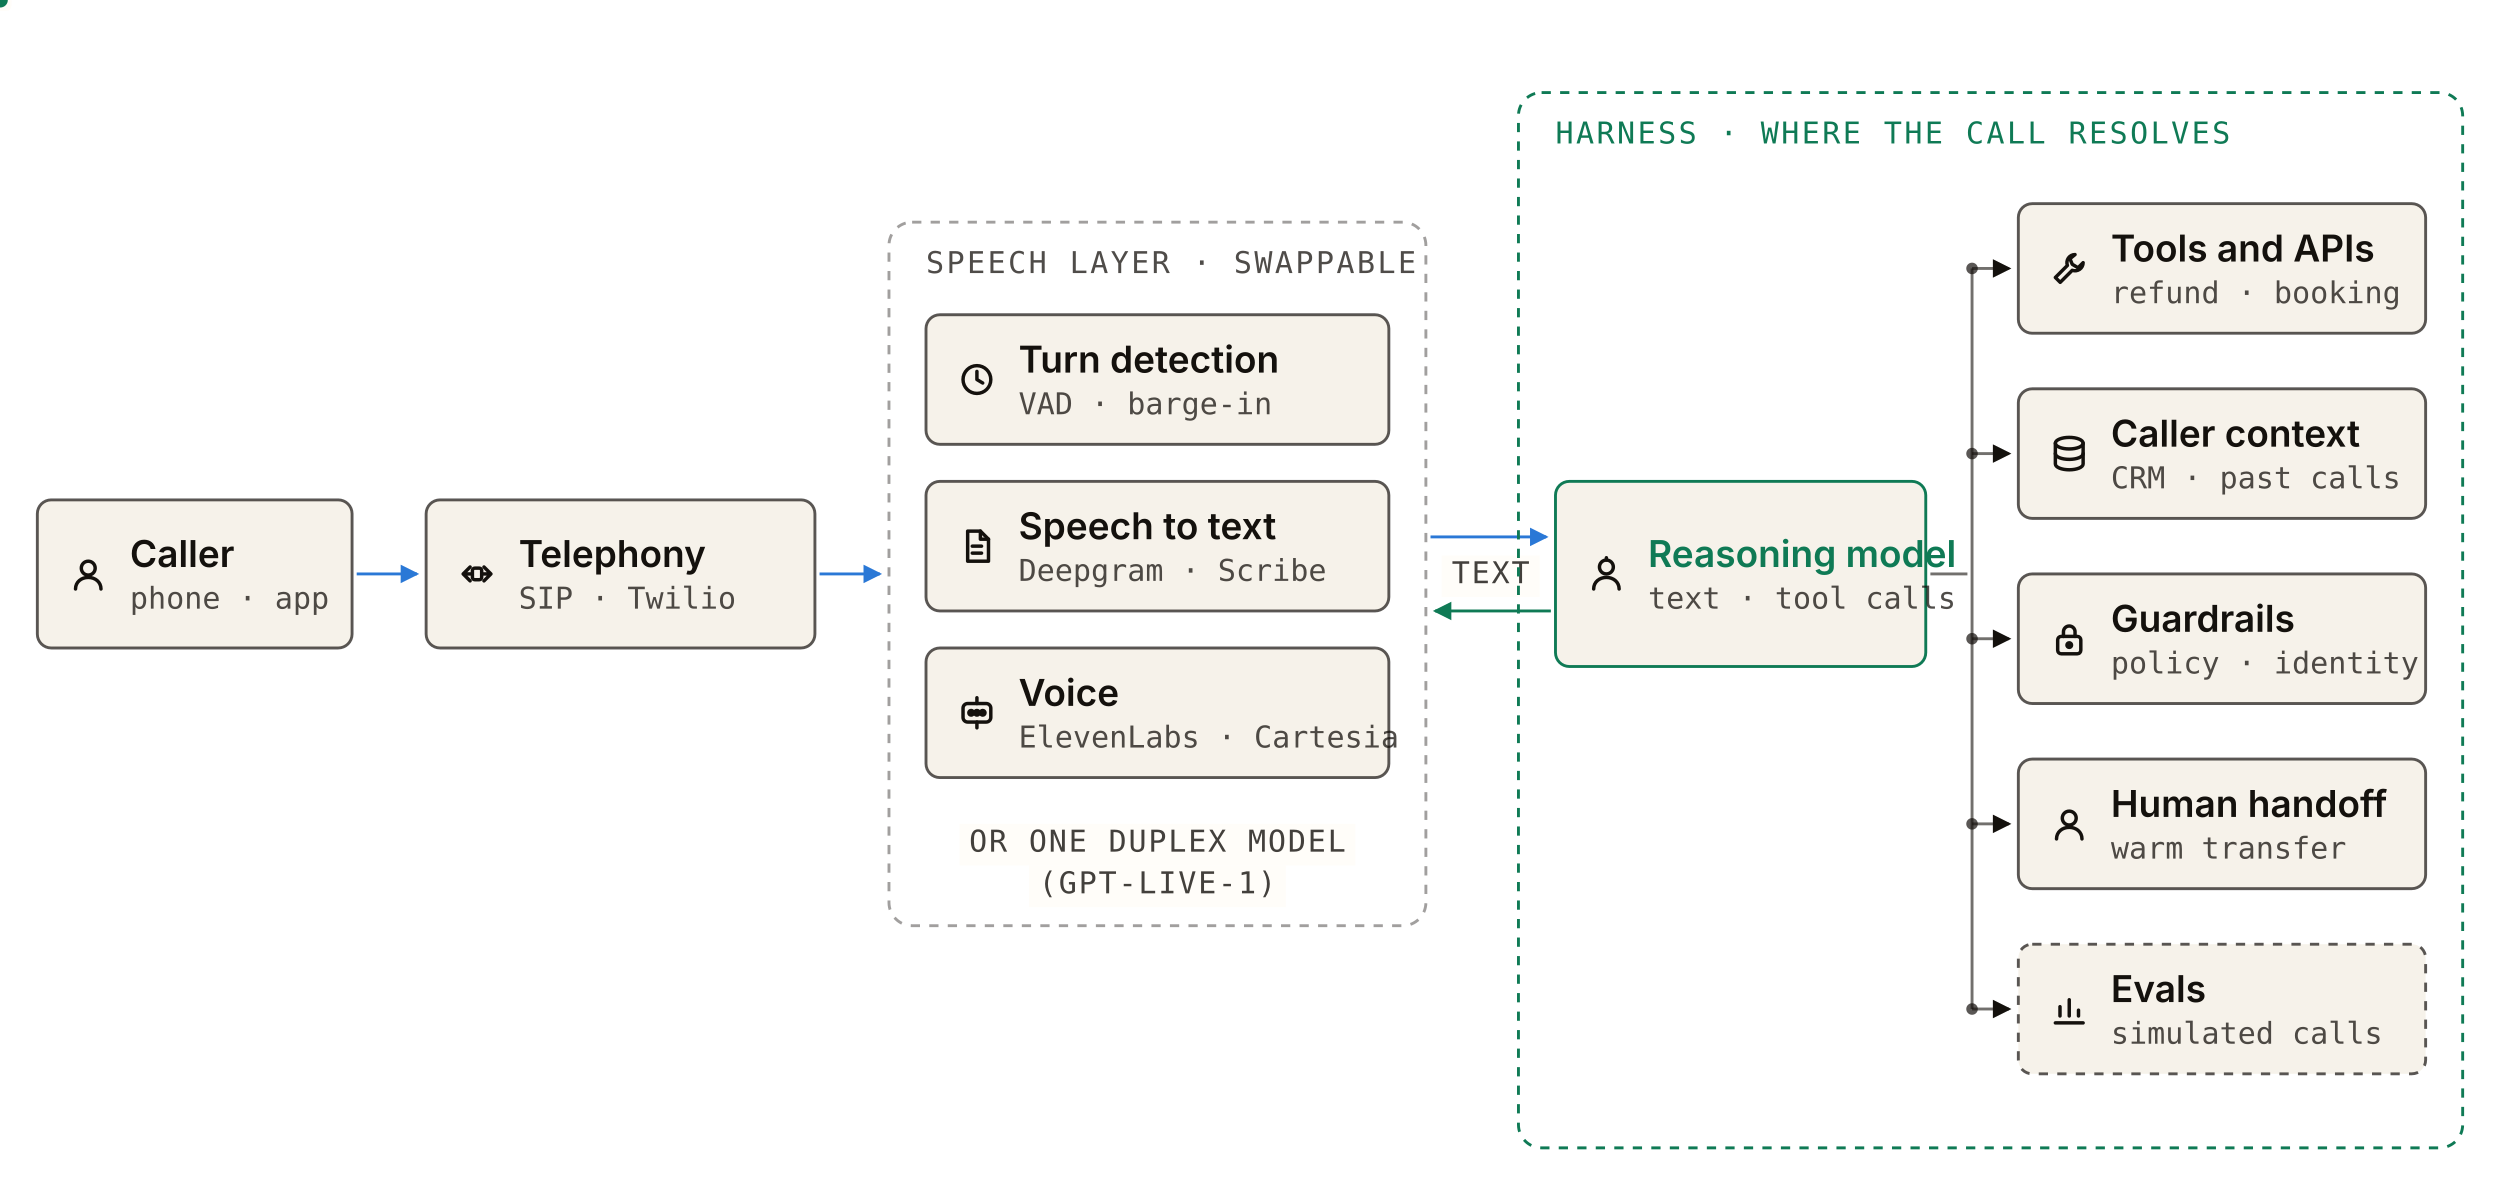
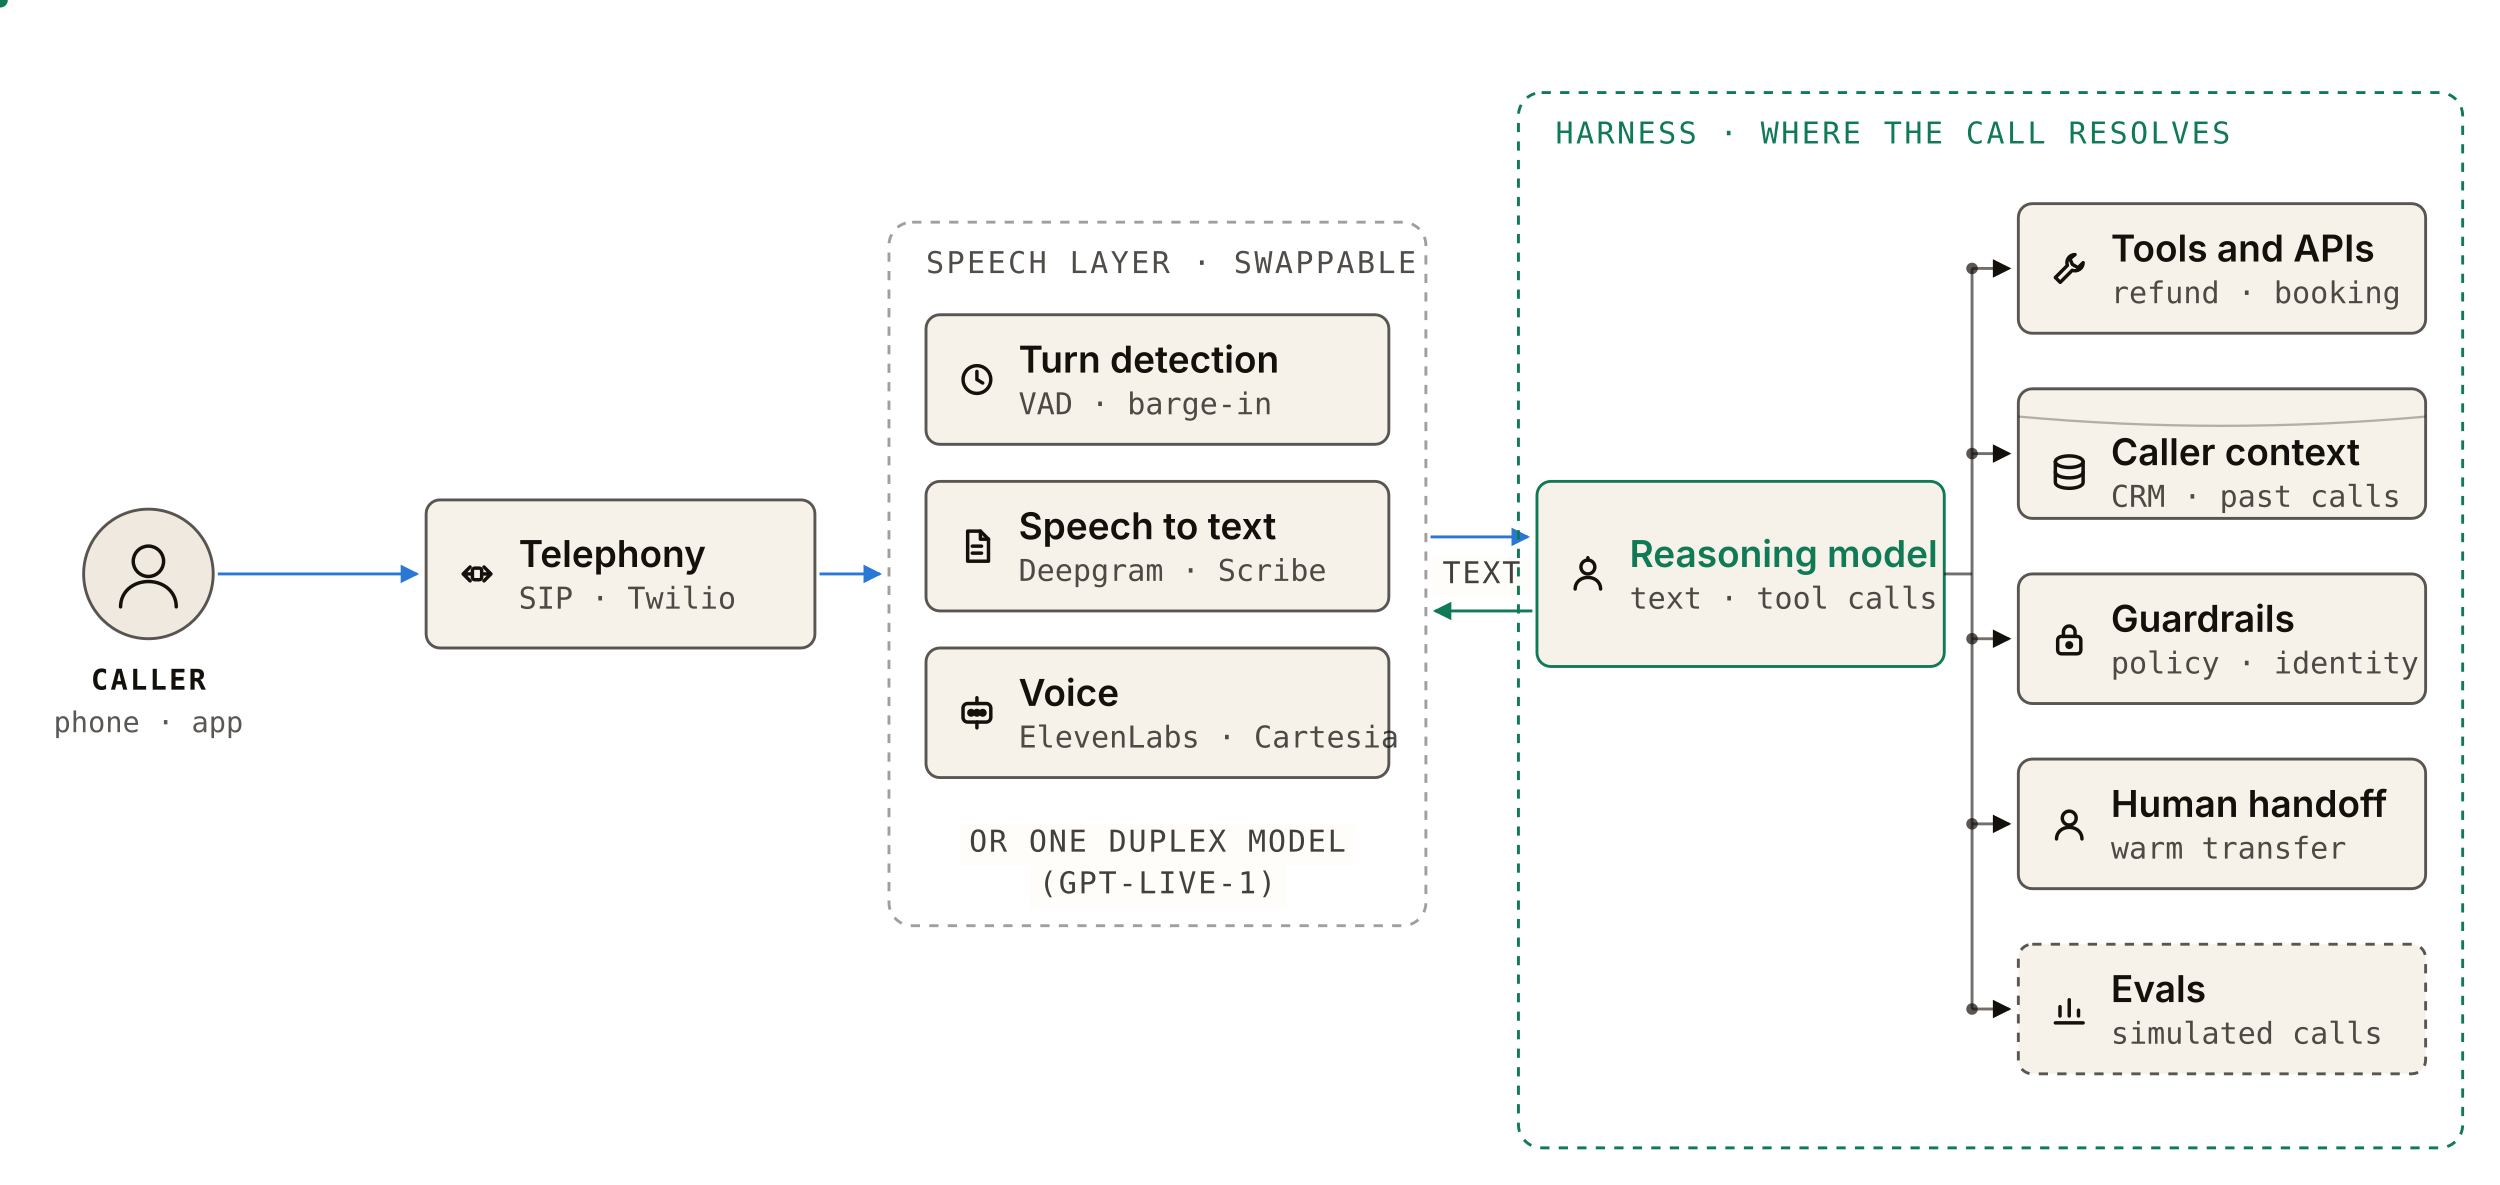
<svg xmlns="http://www.w3.org/2000/svg" viewBox="0 0 1080 512" width="960" height="455" color="#14110d" font-family="ui-sans-serif, system-ui, -apple-system, 'Segoe UI', Inter, Helvetica, Arial, sans-serif" role="img" aria-label="A production voice agent. The caller reaches telephony over the phone network or an app, then a speech layer handles turn detection and barge-in, speech to text, and the voice; one duplex model such as GPT-Live-1 can replace all three. The speech layer passes text to a reasoning model inside the harness. The reasoning model reaches five harness parts: tools and APIs that issue the refund or book the slot, caller context from the CRM and past calls, guardrails for policy and identity checks, a warm handoff to a human, and evals that replay simulated calls against the whole thing.">
  <style>text{user-select:none}</style>
  <g transform="translate(0,0)">
    <defs>
      <marker id="vh-head" markerWidth="8" markerHeight="8" refX="7" refY="4" orient="auto-start-reverse" markerUnits="userSpaceOnUse">
        <path d="M0,0 L8,4 L0,8 z" fill="currentColor" />
      </marker>
      <marker id="vh-head-accent" markerWidth="8" markerHeight="8" refX="7" refY="4" orient="auto-start-reverse" markerUnits="userSpaceOnUse">
        <path d="M0,0 L8,4 L0,8 z" fill="#0f7a55" />
      </marker>
      <marker id="vh-head-request" markerWidth="8" markerHeight="8" refX="7" refY="4" orient="auto-start-reverse" markerUnits="userSpaceOnUse">
        <path d="M0,0 L8,4 L0,8 z" fill="#2a78d6" />
      </marker>
      <marker id="vh-head-response" markerWidth="8" markerHeight="8" refX="7" refY="4" orient="auto-start-reverse" markerUnits="userSpaceOnUse">
        <path d="M0,0 L8,4 L0,8 z" fill="#0f7a55" />
      </marker>
      <marker id="vh-head-change" markerWidth="8" markerHeight="8" refX="7" refY="4" orient="auto-start-reverse" markerUnits="userSpaceOnUse">
        <path d="M0,0 L8,4 L0,8 z" fill="#eb6834" />
      </marker>
    </defs>
-     <g data-uipack="node">
-       <rect x="16" y="216" width="136" height="64" rx="6" fill="#f6f2ea" stroke="currentColor" stroke-opacity="0.7" stroke-width="1.25" />
-       <path class="uipack__touch-target" d="M 16 216 h 136 v 64 h -136 Z" fill="transparent" stroke="none" aria-hidden="true" />
-       <g transform="translate(30, 240)" fill="none" stroke="currentColor" stroke-width="1.5" stroke-linecap="round" stroke-linejoin="round">
+     <g data-uipack="actor">
+       <circle cx="64" cy="248" r="28" fill="#efe9df" stroke="currentColor" stroke-opacity="0.7" stroke-width="1.25" />
+       <g transform="translate(46.5, 230.5) scale(2.1875)" fill="none" stroke="currentColor" stroke-width="0.686" stroke-linecap="round" stroke-linejoin="round" aria-hidden="true">
        <circle cx="8" cy="5.5" r="3" />
        <path d="M2.5 14.5c0-3 2.5-5 5.5-5s5.5 2 5.5 5" />
      </g>
-       <text x="56" y="245" text-anchor="start" font-size="16" font-weight="600" fill="currentColor">Caller</text>
-       <text x="56" y="263" text-anchor="start" font-size="13" font-family="ui-monospace, SFMono-Regular, Menlo, Consolas, monospace" fill="currentColor" fill-opacity="0.75">phone · app</text>
-     </g>
-     <path data-uipack="connector" data-kind="request" d="M154,248 L180,248" fill="none" stroke="#2a78d6" stroke-opacity="1" stroke-width="1.25" marker-end="url(#vh-head-request)" />
+       <text x="64" y="298" text-anchor="middle" font-family="ui-monospace, SFMono-Regular, Menlo, Consolas, monospace" font-size="12.375" font-weight="700" letter-spacing=".08em" fill="currentColor">CALLER</text>
+       <text x="64" y="316.375" text-anchor="middle" font-family="ui-monospace, SFMono-Regular, Menlo, Consolas, monospace" font-size="12.375" fill="currentColor" fill-opacity="0.7">phone · app</text>
+     </g>
+     <path data-uipack="connector" data-kind="request" d="M94,248 L180,248" fill="none" stroke="#2a78d6" stroke-opacity="1" stroke-width="1.25" marker-end="url(#vh-head-request)" />
    <g data-uipack="packet" data-kind="request">
      <g>
        <rect x="-4" y="-4" width="8" height="8" rx="1.5" fill="#2a78d6" stroke="#fffdf9" stroke-width="1.5" />
        <animateTransform attributeName="transform" type="scale" dur="1.4s" begin="0s" repeatCount="indefinite" calcMode="spline" values="0;1.2;1;1;0" keyTimes="0;0.12;0.2;0.8;1" keySplines="0.2 0.9 0.3 1;0.4 0 0.6 1;0 0 1 1;0.6 0 0.9 0.4" />
      </g>
-       <animateMotion dur="1.4s" begin="0s" repeatCount="indefinite" path="M158,248 L172,248" calcMode="linear" />
+       <animateMotion dur="1.4s" begin="0s" repeatCount="indefinite" path="M98,248 L172,248" calcMode="linear" />
    </g>
    <g data-uipack="node">
      <rect x="184" y="216" width="168" height="64" rx="6" fill="#f6f2ea" stroke="currentColor" stroke-opacity="0.7" stroke-width="1.25" />
      <path class="uipack__touch-target" d="M 184 216 h 168 v 64 h -168 Z" fill="transparent" stroke="none" aria-hidden="true" />
      <g transform="translate(198, 240)" fill="none" stroke="currentColor" stroke-width="1.5" stroke-linecap="round" stroke-linejoin="round">
        <path d="M2 8h12M2 8l3-3M2 8l3 3M14 8l-3-3M14 8l-3 3" />
        <rect x="6" y="5.5" width="4" height="5" rx="1" fill="#f6f2ea" />
      </g>
      <text x="224" y="245" text-anchor="start" font-size="16" font-weight="600" fill="currentColor">Telephony</text>
      <text x="224" y="263" text-anchor="start" font-size="13" font-family="ui-monospace, SFMono-Regular, Menlo, Consolas, monospace" fill="currentColor" fill-opacity="0.75">SIP · Twilio</text>
    </g>
    <path data-uipack="connector" data-kind="request" d="M354,248 L380,248" fill="none" stroke="#2a78d6" stroke-opacity="1" stroke-width="1.25" marker-end="url(#vh-head-request)" />
    <g data-uipack="group">
      <g class="uipack__group-frame">
        <rect x="384" y="96" width="232" height="304" rx="10" fill="none" stroke="currentColor" stroke-opacity="0.4" stroke-width="1.25" stroke-dasharray="4 4" />
        <text x="400" y="118" font-size="13" font-family="ui-monospace, SFMono-Regular, Menlo, Consolas, monospace" letter-spacing=".08em" fill="currentColor" fill-opacity="0.75">SPEECH LAYER · SWAPPABLE</text>
      </g>
      <g data-uipack="node">
        <rect x="400" y="136" width="200" height="56" rx="6" fill="#f6f2ea" stroke="currentColor" stroke-opacity="0.7" stroke-width="1.25" />
        <path class="uipack__touch-target" d="M 400 136 h 200 v 56 h -200 Z" fill="transparent" stroke="none" aria-hidden="true" />
        <g transform="translate(414, 156)" fill="none" stroke="currentColor" stroke-width="1.5" stroke-linecap="round" stroke-linejoin="round">
          <circle cx="8" cy="8" r="6" />
          <path d="M8 4.5V8l2.5 1.5" />
        </g>
        <text x="440" y="161" text-anchor="start" font-size="16" font-weight="600" fill="currentColor">Turn detection</text>
        <text x="440" y="179" text-anchor="start" font-size="13" font-family="ui-monospace, SFMono-Regular, Menlo, Consolas, monospace" fill="currentColor" fill-opacity="0.75">VAD · barge-in</text>
      </g>
      <g data-uipack="node">
        <rect x="400" y="208" width="200" height="56" rx="6" fill="#f6f2ea" stroke="currentColor" stroke-opacity="0.7" stroke-width="1.25" />
        <path class="uipack__touch-target" d="M 400 208 h 200 v 56 h -200 Z" fill="transparent" stroke="none" aria-hidden="true" />
        <g transform="translate(414, 228)" fill="none" stroke="currentColor" stroke-width="1.5" stroke-linecap="round" stroke-linejoin="round">
          <path d="M4 1.5h5.5L13 5v9.5H4z" />
          <path d="M9.5 1.5V5H13M6 8h4M6 11h4" />
        </g>
        <text x="440" y="233" text-anchor="start" font-size="16" font-weight="600" fill="currentColor">Speech to text</text>
        <text x="440" y="251" text-anchor="start" font-size="13" font-family="ui-monospace, SFMono-Regular, Menlo, Consolas, monospace" fill="currentColor" fill-opacity="0.75">Deepgram · Scribe</text>
      </g>
      <g data-uipack="node">
        <rect x="400" y="280" width="200" height="56" rx="6" fill="#f6f2ea" stroke="currentColor" stroke-opacity="0.7" stroke-width="1.25" />
        <path class="uipack__touch-target" d="M 400 280 h 200 v 56 h -200 Z" fill="transparent" stroke="none" aria-hidden="true" />
        <g transform="translate(414, 300)" fill="none" stroke="currentColor" stroke-width="1.5" stroke-linecap="round" stroke-linejoin="round">
          <rect x="2" y="4" width="12" height="8" rx="2" />
          <circle cx="5.5" cy="8" r="1" fill="currentColor" />
          <circle cx="8" cy="8" r="1" fill="currentColor" />
          <circle cx="10.5" cy="8" r="1" fill="currentColor" />
          <path d="M8 1.5V4M8 12v2.5" />
        </g>
        <text x="440" y="305" text-anchor="start" font-size="16" font-weight="600" fill="currentColor">Voice</text>
        <text x="440" y="323" text-anchor="start" font-size="13" font-family="ui-monospace, SFMono-Regular, Menlo, Consolas, monospace" fill="currentColor" fill-opacity="0.75">ElevenLabs · Cartesia</text>
      </g>
      <g data-uipack="label">
        <rect x="414.49" y="356" width="171.02" height="18" fill="#fffdf9" />
        <text x="500" y="368" text-anchor="middle" font-size="13" font-family="ui-monospace, SFMono-Regular, Menlo, Consolas, monospace" letter-spacing=".06em" fill="currentColor" fill-opacity="0.8">OR ONE DUPLEX MODEL</text>
      </g>
      <g data-uipack="label">
        <rect x="444.52" y="374" width="110.96" height="18" fill="#fffdf9" />
        <text x="500" y="386" text-anchor="middle" font-size="13" font-family="ui-monospace, SFMono-Regular, Menlo, Consolas, monospace" letter-spacing=".06em" fill="currentColor" fill-opacity="0.8">(GPT-LIVE-1)</text>
      </g>
    </g>
-     <path data-uipack="connector" data-kind="request" d="M618,232 L668,232" fill="none" stroke="#2a78d6" stroke-opacity="1" stroke-width="1.25" marker-end="url(#vh-head-request)" />
+     <path data-uipack="connector" data-kind="request" d="M618,232 L660,232" fill="none" stroke="#2a78d6" stroke-opacity="1" stroke-width="1.25" marker-end="url(#vh-head-request)" />
    <g data-uipack="packet" data-kind="request">
      <g>
        <rect x="-4" y="-4" width="8" height="8" rx="1.5" fill="#2a78d6" stroke="#fffdf9" stroke-width="1.5" />
        <animateTransform attributeName="transform" type="scale" dur="1.4s" begin="-0.7s" repeatCount="indefinite" calcMode="spline" values="0;1.2;1;1;0" keyTimes="0;0.12;0.2;0.8;1" keySplines="0.2 0.9 0.3 1;0.4 0 0.6 1;0 0 1 1;0.6 0 0.9 0.4" />
      </g>
-       <animateMotion dur="1.4s" begin="-0.7s" repeatCount="indefinite" path="M622,232 L660,232" calcMode="linear" />
-     </g>
-     <path data-uipack="connector" data-kind="response" d="M670,264 L620,264" fill="none" stroke="#0f7a55" stroke-opacity="1" stroke-width="1.25" marker-end="url(#vh-head-response)" />
+       <animateMotion dur="1.4s" begin="-0.7s" repeatCount="indefinite" path="M622,232 L652,232" calcMode="linear" />
+     </g>
+     <path data-uipack="connector" data-kind="response" d="M662,264 L620,264" fill="none" stroke="#0f7a55" stroke-opacity="1" stroke-width="1.25" marker-end="url(#vh-head-response)" />
    <g data-uipack="packet" data-kind="response">
      <g>
        <circle cx="0" cy="0" r="4" fill="#0f7a55" stroke="#fffdf9" stroke-width="1.5" />
        <animateTransform attributeName="transform" type="scale" dur="1.4s" begin="-0.3s" repeatCount="indefinite" calcMode="spline" values="0;1.2;1;1;0" keyTimes="0;0.12;0.2;0.8;1" keySplines="0.2 0.9 0.3 1;0.4 0 0.6 1;0 0 1 1;0.6 0 0.9 0.4" />
      </g>
-       <animateMotion dur="1.4s" begin="-0.3s" repeatCount="indefinite" path="M666,264 L628,264" calcMode="linear" />
+       <animateMotion dur="1.4s" begin="-0.3s" repeatCount="indefinite" path="M658,264 L628,264" calcMode="linear" />
    </g>
    <g data-uipack="label">
-       <rect x="622.84" y="240" width="42.32" height="18" fill="#fffdf9" />
-       <text x="644" y="252" text-anchor="middle" font-size="13" font-family="ui-monospace, SFMono-Regular, Menlo, Consolas, monospace" letter-spacing=".06em" fill="currentColor" fill-opacity="0.8">TEXT</text>
+       <rect x="618.84" y="240" width="42.32" height="18" fill="#fffdf9" />
+       <text x="640" y="252" text-anchor="middle" font-size="13" font-family="ui-monospace, SFMono-Regular, Menlo, Consolas, monospace" letter-spacing=".06em" fill="currentColor" fill-opacity="0.8">TEXT</text>
    </g>
    <g data-uipack="group">
      <g class="uipack__group-frame">
        <rect x="656" y="40" width="408" height="456" rx="10" fill="none" stroke="#0f7a55" stroke-opacity="1" stroke-width="1.25" stroke-dasharray="4 4" />
        <text x="672" y="62" font-size="13" font-family="ui-monospace, SFMono-Regular, Menlo, Consolas, monospace" letter-spacing=".08em" fill="#0f7a55" fill-opacity="1">HARNESS · WHERE THE CALL RESOLVES</text>
      </g>
      <g data-uipack="node">
-         <rect x="672" y="208" width="160" height="80" rx="6" fill="#f6f2ea" stroke="#0f7a55" stroke-opacity="1" stroke-width="1.25" />
-         <path class="uipack__touch-target" d="M 672 208 h 160 v 80 h -160 Z" fill="transparent" stroke="none" aria-hidden="true" />
-         <g transform="translate(686, 240)" fill="none" stroke="currentColor" stroke-width="1.5" stroke-linecap="round" stroke-linejoin="round">
+         <rect x="664" y="208" width="176" height="80" rx="6" fill="#f6f2ea" stroke="#0f7a55" stroke-opacity="1" stroke-width="1.25" />
+         <path class="uipack__touch-target" d="M 664 208 h 176 v 80 h -176 Z" fill="transparent" stroke="none" aria-hidden="true" />
+         <g transform="translate(678, 240)" fill="none" stroke="currentColor" stroke-width="1.5" stroke-linecap="round" stroke-linejoin="round">
          <circle cx="8" cy="5" r="3" />
          <path d="M2.5 14.5c0-3 2.5-5 5.5-5s5.5 2 5.5 5" />
          <path d="M8 1v1" />
        </g>
-         <text x="712" y="245" text-anchor="start" font-size="16" font-weight="600" fill="#0f7a55">Reasoning model</text>
-         <text x="712" y="263" text-anchor="start" font-size="13" font-family="ui-monospace, SFMono-Regular, Menlo, Consolas, monospace" fill="currentColor" fill-opacity="0.75">text · tool calls</text>
-       </g>
-       <path data-uipack="connector" d="M834,248 L850,248" fill="none" stroke="currentColor" stroke-opacity="0.6" stroke-width="1.25" />
+         <text x="704" y="245" text-anchor="start" font-size="16" font-weight="600" fill="#0f7a55">Reasoning model</text>
+         <text x="704" y="263" text-anchor="start" font-size="13" font-family="ui-monospace, SFMono-Regular, Menlo, Consolas, monospace" fill="currentColor" fill-opacity="0.75">text · tool calls</text>
+       </g>
+       <path data-uipack="connector" d="M840,248 L852,248" fill="none" stroke="currentColor" stroke-opacity="0.6" stroke-width="1.25" />
      <g data-uipack="bus">
        <path data-uipack="connector" d="M852,116 L852,436" fill="none" stroke="currentColor" stroke-opacity="0.6" stroke-width="1.25" />
        <path data-uipack="connector" d="M852,116 L868,116" fill="none" stroke="currentColor" stroke-opacity="0.6" stroke-width="1.25" marker-end="url(#vh-head)" />
        <path data-uipack="connector" d="M852,196 L868,196" fill="none" stroke="currentColor" stroke-opacity="0.6" stroke-width="1.25" marker-end="url(#vh-head)" />
        <path data-uipack="connector" d="M852,276 L868,276" fill="none" stroke="currentColor" stroke-opacity="0.6" stroke-width="1.25" marker-end="url(#vh-head)" />
        <path data-uipack="connector" d="M852,356 L868,356" fill="none" stroke="currentColor" stroke-opacity="0.6" stroke-width="1.25" marker-end="url(#vh-head)" />
        <path data-uipack="connector" d="M852,436 L868,436" fill="none" stroke="currentColor" stroke-opacity="0.6" stroke-width="1.25" marker-end="url(#vh-head)" />
        <circle data-uipack="junction" cx="852" cy="116" r="2.5" fill="currentColor" fill-opacity="0.7" />
        <circle data-uipack="junction" cx="852" cy="196" r="2.5" fill="currentColor" fill-opacity="0.7" />
        <circle data-uipack="junction" cx="852" cy="276" r="2.5" fill="currentColor" fill-opacity="0.7" />
        <circle data-uipack="junction" cx="852" cy="356" r="2.5" fill="currentColor" fill-opacity="0.7" />
        <circle data-uipack="junction" cx="852" cy="436" r="2.5" fill="currentColor" fill-opacity="0.7" />
      </g>
      <g data-uipack="node">
        <rect x="872" y="88" width="176" height="56" rx="6" fill="#f6f2ea" stroke="currentColor" stroke-opacity="0.7" stroke-width="1.25" />
        <path class="uipack__touch-target" d="M 872 88 h 176 v 56 h -176 Z" fill="transparent" stroke="none" aria-hidden="true" />
        <g transform="translate(886, 108)" fill="none" stroke="currentColor" stroke-width="1.5" stroke-linecap="round" stroke-linejoin="round">
          <path d="M10.5 2a3.5 3.5 0 0 0-3.3 4.7L2 11.9l2.1 2.1 5.2-5.2A3.5 3.5 0 0 0 14 5.5L11.8 7.7 9.3 6.2l-1-2.4z" />
        </g>
        <text x="912" y="113" text-anchor="start" font-size="16" font-weight="600" fill="currentColor">Tools and APIs</text>
        <text x="912" y="131" text-anchor="start" font-size="13" font-family="ui-monospace, SFMono-Regular, Menlo, Consolas, monospace" fill="currentColor" fill-opacity="0.75">refund · booking</text>
      </g>
      <g data-uipack="node">
        <rect x="872" y="168" width="176" height="56" rx="6" fill="#f6f2ea" stroke="currentColor" stroke-opacity="0.7" stroke-width="1.25" />
+         <g data-uipack="node-strip" data-strip="store" aria-hidden="true">
+           <path d="M 872 180 Q 960 188 1048 180" fill="none" stroke="currentColor" stroke-opacity="0.3" stroke-width="1" />
+         </g>
        <path class="uipack__touch-target" d="M 872 168 h 176 v 56 h -176 Z" fill="transparent" stroke="none" aria-hidden="true" />
-         <g transform="translate(886, 188)" fill="none" stroke="currentColor" stroke-width="1.5" stroke-linecap="round" stroke-linejoin="round">
+         <g transform="translate(886, 196)" fill="none" stroke="currentColor" stroke-width="1.5" stroke-linecap="round" stroke-linejoin="round">
          <ellipse cx="8" cy="3.5" rx="6" ry="2.5" />
          <path d="M2 3.5v9c0 1.4 2.7 2.5 6 2.5s6-1.1 6-2.5v-9" />
          <path d="M2 8c0 1.4 2.7 2.5 6 2.5s6-1.1 6-2.5" />
        </g>
-         <text x="912" y="193" text-anchor="start" font-size="16" font-weight="600" fill="currentColor">Caller context</text>
-         <text x="912" y="211" text-anchor="start" font-size="13" font-family="ui-monospace, SFMono-Regular, Menlo, Consolas, monospace" fill="currentColor" fill-opacity="0.75">CRM · past calls</text>
+         <text x="912" y="201" text-anchor="start" font-size="16" font-weight="600" fill="currentColor">Caller context</text>
+         <text x="912" y="219" text-anchor="start" font-size="13" font-family="ui-monospace, SFMono-Regular, Menlo, Consolas, monospace" fill="currentColor" fill-opacity="0.75">CRM · past calls</text>
      </g>
      <g data-uipack="node">
        <rect x="872" y="248" width="176" height="56" rx="6" fill="#f6f2ea" stroke="currentColor" stroke-opacity="0.7" stroke-width="1.25" />
        <path class="uipack__touch-target" d="M 872 248 h 176 v 56 h -176 Z" fill="transparent" stroke="none" aria-hidden="true" />
        <g transform="translate(886, 268)" fill="none" stroke="currentColor" stroke-width="1.5" stroke-linecap="round" stroke-linejoin="round">
          <rect x="3" y="7" width="10" height="7.5" rx="1.5" />
          <path d="M5.5 7V5a2.5 2.5 0 0 1 5 0v2" />
          <circle cx="8" cy="10.75" r="1" fill="currentColor" />
        </g>
        <text x="912" y="273" text-anchor="start" font-size="16" font-weight="600" fill="currentColor">Guardrails</text>
        <text x="912" y="291" text-anchor="start" font-size="13" font-family="ui-monospace, SFMono-Regular, Menlo, Consolas, monospace" fill="currentColor" fill-opacity="0.75">policy · identity</text>
      </g>
      <g data-uipack="node">
        <rect x="872" y="328" width="176" height="56" rx="6" fill="#f6f2ea" stroke="currentColor" stroke-opacity="0.7" stroke-width="1.25" />
        <path class="uipack__touch-target" d="M 872 328 h 176 v 56 h -176 Z" fill="transparent" stroke="none" aria-hidden="true" />
        <g transform="translate(886, 348)" fill="none" stroke="currentColor" stroke-width="1.5" stroke-linecap="round" stroke-linejoin="round">
          <circle cx="8" cy="5.5" r="3" />
          <path d="M2.5 14.5c0-3 2.5-5 5.5-5s5.5 2 5.5 5" />
        </g>
        <text x="912" y="353" text-anchor="start" font-size="16" font-weight="600" fill="currentColor">Human handoff</text>
        <text x="912" y="371" text-anchor="start" font-size="13" font-family="ui-monospace, SFMono-Regular, Menlo, Consolas, monospace" fill="currentColor" fill-opacity="0.75">warm transfer</text>
      </g>
      <g data-uipack="node">
        <rect x="872" y="408" width="176" height="56" rx="6" fill="#f6f2ea" stroke="currentColor" stroke-opacity="0.7" stroke-width="1.25" stroke-dasharray="4 4" />
        <path class="uipack__touch-target" d="M 872 408 h 176 v 56 h -176 Z" fill="transparent" stroke="none" aria-hidden="true" />
        <g transform="translate(886, 428)" fill="none" stroke="currentColor" stroke-width="1.5" stroke-linecap="round" stroke-linejoin="round">
          <path d="M2 14h12M4 11V7M8 11V4M12 11V8.5" />
        </g>
        <text x="912" y="433" text-anchor="start" font-size="16" font-weight="600" fill="currentColor">Evals</text>
        <text x="912" y="451" text-anchor="start" font-size="13" font-family="ui-monospace, SFMono-Regular, Menlo, Consolas, monospace" fill="currentColor" fill-opacity="0.75">simulated calls</text>
      </g>
    </g>
  </g>
</svg>
